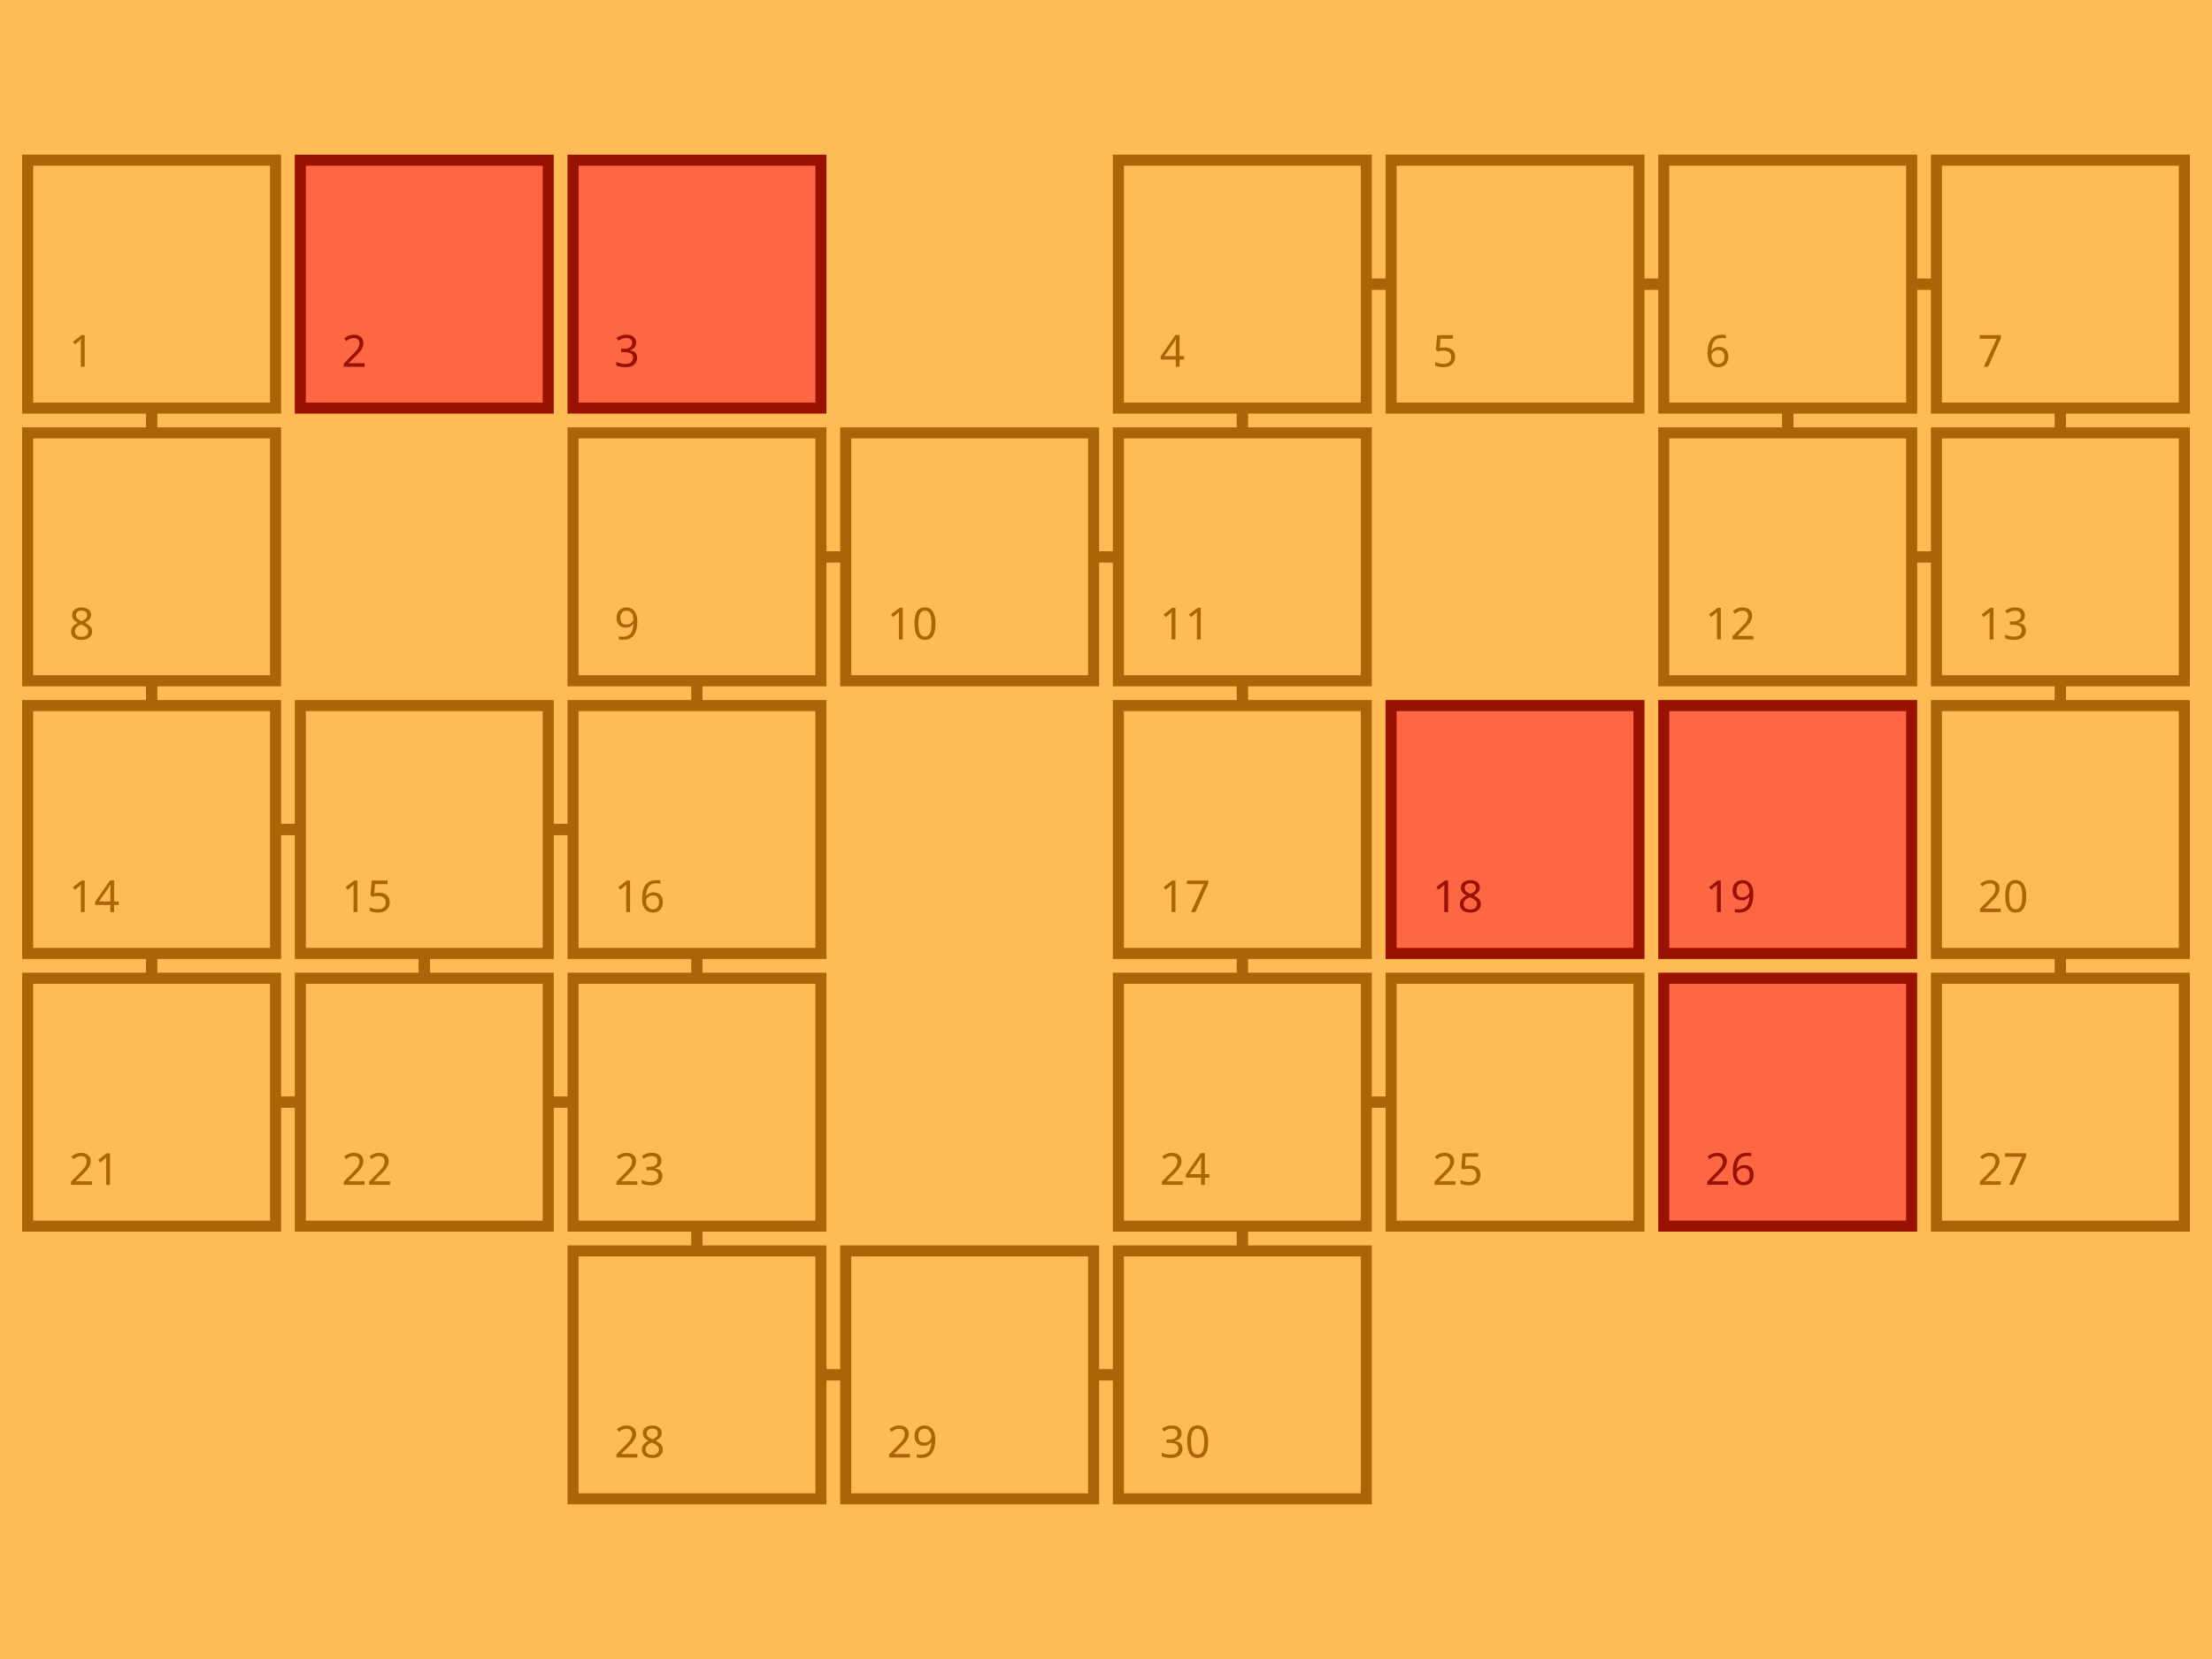
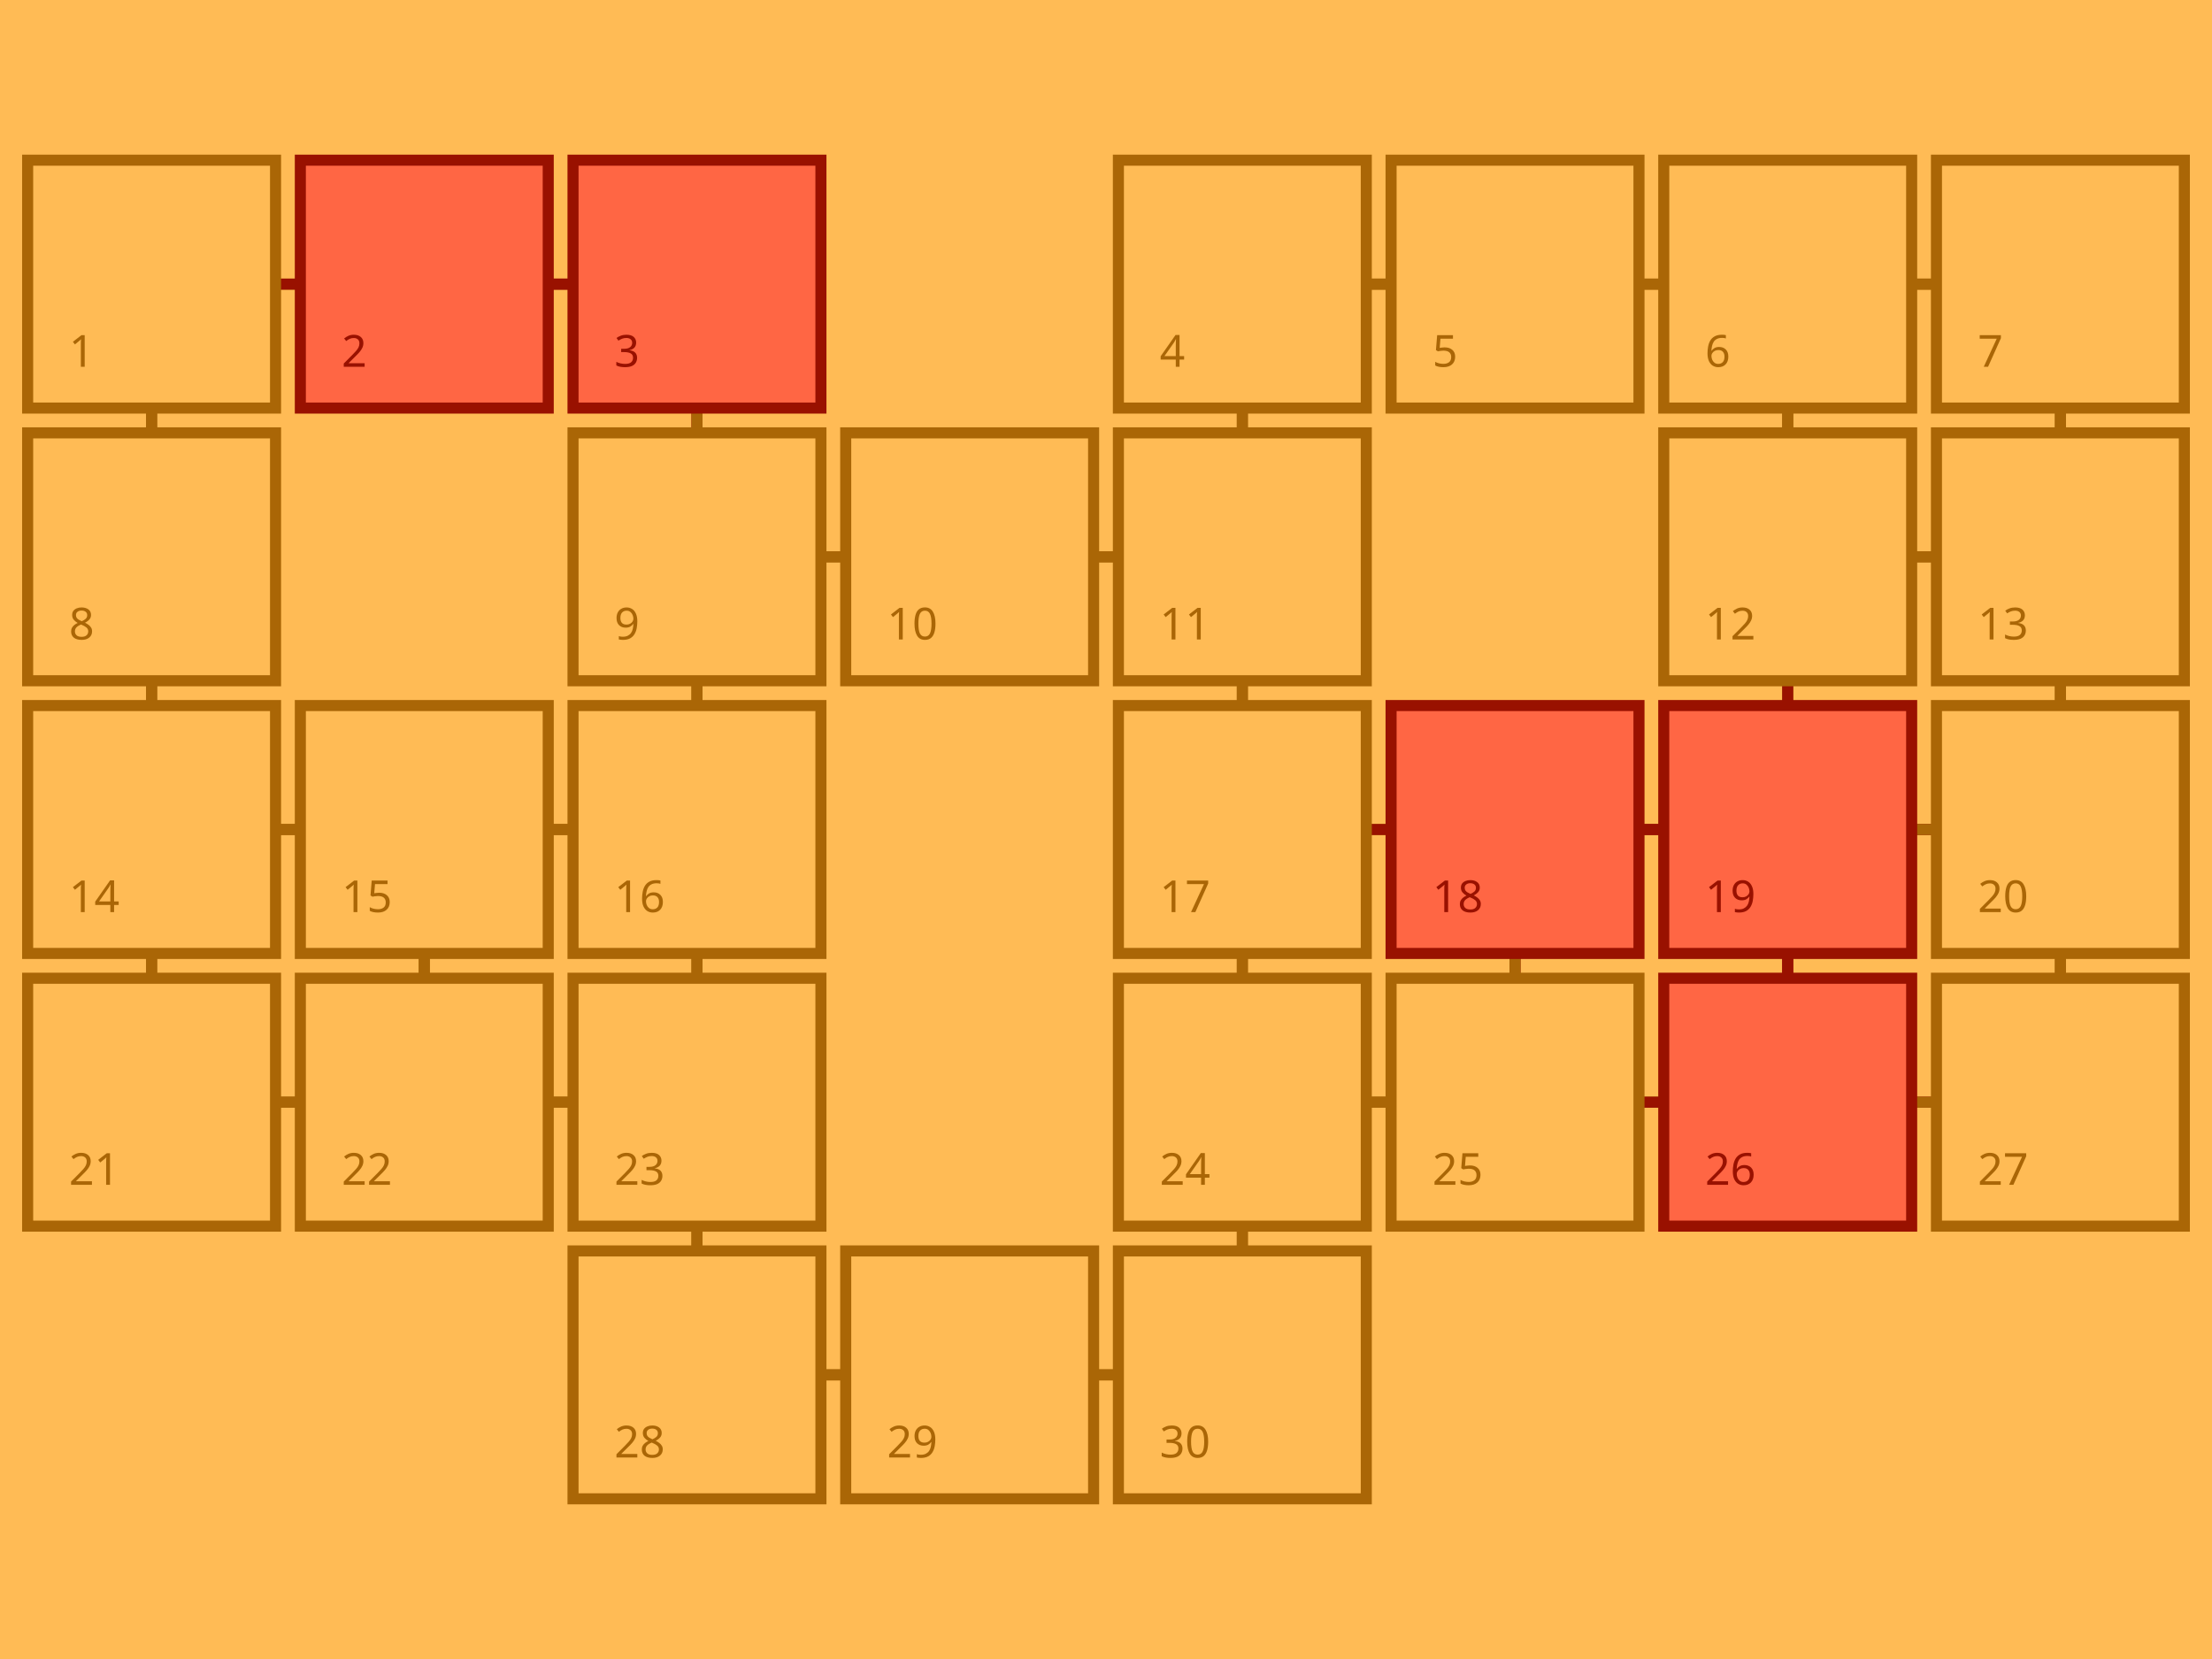
<svg width="800" height="600">
  <polygon points="0,0 0,600 800,600 800,0" fill="#ffbb55" />
  <circle r="4" cx="54.828" cy="102.759" fill="#aa6606" />
  <circle r="4" cx="153.448" cy="102.759" fill="#991100" />
  <circle r="4" cx="252.069" cy="102.759" fill="#991100" />
  <circle r="4" cx="449.31" cy="102.759" fill="#aa6606" />
  <circle r="4" cx="547.931" cy="102.759" fill="#aa6606" />
  <circle r="4" cx="646.552" cy="102.759" fill="#aa6606" />
  <circle r="4" cx="745.172" cy="102.759" fill="#aa6606" />
  <circle r="4" cx="54.828" cy="201.379" fill="#aa6606" />
  <circle r="4" cx="252.069" cy="201.379" fill="#aa6606" />
  <circle r="4" cx="350.69" cy="201.379" fill="#aa6606" />
  <circle r="4" cx="449.31" cy="201.379" fill="#aa6606" />
  <circle r="4" cx="646.552" cy="201.379" fill="#aa6606" />
  <circle r="4" cx="745.172" cy="201.379" fill="#aa6606" />
  <circle r="4" cx="54.828" cy="300.0" fill="#aa6606" />
  <circle r="4" cx="153.448" cy="300.0" fill="#aa6606" />
  <circle r="4" cx="252.069" cy="300.0" fill="#aa6606" />
  <circle r="4" cx="449.31" cy="300.0" fill="#aa6606" />
  <circle r="4" cx="547.931" cy="300.0" fill="#991100" />
  <circle r="4" cx="646.552" cy="300.0" fill="#991100" />
  <circle r="4" cx="745.172" cy="300.0" fill="#aa6606" />
  <circle r="4" cx="54.828" cy="398.621" fill="#aa6606" />
  <circle r="4" cx="153.448" cy="398.621" fill="#aa6606" />
  <circle r="4" cx="252.069" cy="398.621" fill="#aa6606" />
  <circle r="4" cx="449.31" cy="398.621" fill="#aa6606" />
  <circle r="4" cx="547.931" cy="398.621" fill="#aa6606" />
  <circle r="4" cx="646.552" cy="398.621" fill="#991100" />
  <circle r="4" cx="745.172" cy="398.621" fill="#aa6606" />
  <circle r="4" cx="252.069" cy="497.241" fill="#aa6606" />
  <circle r="4" cx="350.69" cy="497.241" fill="#aa6606" />
  <circle r="4" cx="449.31" cy="497.241" fill="#aa6606" />
  <line x1="54.828" y1="102.759" x2="54.828" y2="102.759" style="stroke:#aa6606;stroke-width:4" />
+   <line x1="54.828" y1="102.759" x2="153.448" y2="102.759" style="stroke:#aa6606;stroke-width:4" />
  <line x1="54.828" y1="102.759" x2="54.828" y2="201.379" style="stroke:#aa6606;stroke-width:4" />
+   <line x1="153.448" y1="102.759" x2="54.828" y2="102.759" style="stroke:#991100;stroke-width:4" />
+   <line x1="153.448" y1="102.759" x2="153.448" y2="102.759" style="stroke:#991100;stroke-width:4" />
+   <line x1="153.448" y1="102.759" x2="252.069" y2="102.759" style="stroke:#991100;stroke-width:4" />
+   <line x1="252.069" y1="102.759" x2="153.448" y2="102.759" style="stroke:#991100;stroke-width:4" />
+   <line x1="252.069" y1="102.759" x2="252.069" y2="102.759" style="stroke:#991100;stroke-width:4" />
+   <line x1="252.069" y1="102.759" x2="252.069" y2="201.379" style="stroke:#991100;stroke-width:4" />
  <line x1="449.31" y1="102.759" x2="449.31" y2="102.759" style="stroke:#aa6606;stroke-width:4" />
  <line x1="449.31" y1="102.759" x2="547.931" y2="102.759" style="stroke:#aa6606;stroke-width:4" />
  <line x1="449.31" y1="102.759" x2="449.31" y2="201.379" style="stroke:#aa6606;stroke-width:4" />
  <line x1="547.931" y1="102.759" x2="449.31" y2="102.759" style="stroke:#aa6606;stroke-width:4" />
  <line x1="547.931" y1="102.759" x2="547.931" y2="102.759" style="stroke:#aa6606;stroke-width:4" />
  <line x1="547.931" y1="102.759" x2="646.552" y2="102.759" style="stroke:#aa6606;stroke-width:4" />
  <line x1="646.552" y1="102.759" x2="547.931" y2="102.759" style="stroke:#aa6606;stroke-width:4" />
  <line x1="646.552" y1="102.759" x2="646.552" y2="102.759" style="stroke:#aa6606;stroke-width:4" />
  <line x1="646.552" y1="102.759" x2="745.172" y2="102.759" style="stroke:#aa6606;stroke-width:4" />
  <line x1="646.552" y1="102.759" x2="646.552" y2="201.379" style="stroke:#aa6606;stroke-width:4" />
  <line x1="745.172" y1="102.759" x2="646.552" y2="102.759" style="stroke:#aa6606;stroke-width:4" />
  <line x1="745.172" y1="102.759" x2="745.172" y2="102.759" style="stroke:#aa6606;stroke-width:4" />
  <line x1="745.172" y1="102.759" x2="745.172" y2="201.379" style="stroke:#aa6606;stroke-width:4" />
  <line x1="54.828" y1="201.379" x2="54.828" y2="102.759" style="stroke:#aa6606;stroke-width:4" />
  <line x1="54.828" y1="201.379" x2="54.828" y2="201.379" style="stroke:#aa6606;stroke-width:4" />
  <line x1="54.828" y1="201.379" x2="54.828" y2="300.0" style="stroke:#aa6606;stroke-width:4" />
+   <line x1="252.069" y1="201.379" x2="252.069" y2="102.759" style="stroke:#aa6606;stroke-width:4" />
  <line x1="252.069" y1="201.379" x2="252.069" y2="201.379" style="stroke:#aa6606;stroke-width:4" />
  <line x1="252.069" y1="201.379" x2="350.69" y2="201.379" style="stroke:#aa6606;stroke-width:4" />
  <line x1="252.069" y1="201.379" x2="252.069" y2="300.0" style="stroke:#aa6606;stroke-width:4" />
  <line x1="350.69" y1="201.379" x2="252.069" y2="201.379" style="stroke:#aa6606;stroke-width:4" />
  <line x1="350.69" y1="201.379" x2="350.69" y2="201.379" style="stroke:#aa6606;stroke-width:4" />
  <line x1="350.69" y1="201.379" x2="449.31" y2="201.379" style="stroke:#aa6606;stroke-width:4" />
  <line x1="449.31" y1="201.379" x2="449.31" y2="102.759" style="stroke:#aa6606;stroke-width:4" />
  <line x1="449.31" y1="201.379" x2="350.69" y2="201.379" style="stroke:#aa6606;stroke-width:4" />
  <line x1="449.31" y1="201.379" x2="449.31" y2="201.379" style="stroke:#aa6606;stroke-width:4" />
  <line x1="449.31" y1="201.379" x2="449.31" y2="300.0" style="stroke:#aa6606;stroke-width:4" />
  <line x1="646.552" y1="201.379" x2="646.552" y2="102.759" style="stroke:#aa6606;stroke-width:4" />
  <line x1="646.552" y1="201.379" x2="646.552" y2="201.379" style="stroke:#aa6606;stroke-width:4" />
  <line x1="646.552" y1="201.379" x2="745.172" y2="201.379" style="stroke:#aa6606;stroke-width:4" />
+   <line x1="646.552" y1="201.379" x2="646.552" y2="300.0" style="stroke:#aa6606;stroke-width:4" />
  <line x1="745.172" y1="201.379" x2="745.172" y2="102.759" style="stroke:#aa6606;stroke-width:4" />
  <line x1="745.172" y1="201.379" x2="646.552" y2="201.379" style="stroke:#aa6606;stroke-width:4" />
  <line x1="745.172" y1="201.379" x2="745.172" y2="201.379" style="stroke:#aa6606;stroke-width:4" />
  <line x1="745.172" y1="201.379" x2="745.172" y2="300.0" style="stroke:#aa6606;stroke-width:4" />
  <line x1="54.828" y1="300.0" x2="54.828" y2="201.379" style="stroke:#aa6606;stroke-width:4" />
  <line x1="54.828" y1="300.0" x2="54.828" y2="300.0" style="stroke:#aa6606;stroke-width:4" />
  <line x1="54.828" y1="300.0" x2="153.448" y2="300.0" style="stroke:#aa6606;stroke-width:4" />
  <line x1="54.828" y1="300.0" x2="54.828" y2="398.621" style="stroke:#aa6606;stroke-width:4" />
  <line x1="153.448" y1="300.0" x2="54.828" y2="300.0" style="stroke:#aa6606;stroke-width:4" />
  <line x1="153.448" y1="300.0" x2="153.448" y2="300.0" style="stroke:#aa6606;stroke-width:4" />
  <line x1="153.448" y1="300.0" x2="252.069" y2="300.0" style="stroke:#aa6606;stroke-width:4" />
  <line x1="153.448" y1="300.0" x2="153.448" y2="398.621" style="stroke:#aa6606;stroke-width:4" />
  <line x1="252.069" y1="300.0" x2="252.069" y2="201.379" style="stroke:#aa6606;stroke-width:4" />
  <line x1="252.069" y1="300.0" x2="153.448" y2="300.0" style="stroke:#aa6606;stroke-width:4" />
  <line x1="252.069" y1="300.0" x2="252.069" y2="300.0" style="stroke:#aa6606;stroke-width:4" />
  <line x1="252.069" y1="300.0" x2="252.069" y2="398.621" style="stroke:#aa6606;stroke-width:4" />
  <line x1="449.31" y1="300.0" x2="449.31" y2="201.379" style="stroke:#aa6606;stroke-width:4" />
  <line x1="449.31" y1="300.0" x2="449.31" y2="300.0" style="stroke:#aa6606;stroke-width:4" />
+   <line x1="449.31" y1="300.0" x2="547.931" y2="300.0" style="stroke:#aa6606;stroke-width:4" />
  <line x1="449.31" y1="300.0" x2="449.31" y2="398.621" style="stroke:#aa6606;stroke-width:4" />
+   <line x1="547.931" y1="300.0" x2="449.31" y2="300.0" style="stroke:#991100;stroke-width:4" />
+   <line x1="547.931" y1="300.0" x2="547.931" y2="300.0" style="stroke:#991100;stroke-width:4" />
+   <line x1="547.931" y1="300.0" x2="646.552" y2="300.0" style="stroke:#991100;stroke-width:4" />
+   <line x1="547.931" y1="300.0" x2="547.931" y2="398.621" style="stroke:#991100;stroke-width:4" />
+   <line x1="646.552" y1="300.0" x2="646.552" y2="201.379" style="stroke:#991100;stroke-width:4" />
+   <line x1="646.552" y1="300.0" x2="547.931" y2="300.0" style="stroke:#991100;stroke-width:4" />
+   <line x1="646.552" y1="300.0" x2="646.552" y2="300.0" style="stroke:#991100;stroke-width:4" />
+   <line x1="646.552" y1="300.0" x2="745.172" y2="300.0" style="stroke:#991100;stroke-width:4" />
+   <line x1="646.552" y1="300.0" x2="646.552" y2="398.621" style="stroke:#991100;stroke-width:4" />
  <line x1="745.172" y1="300.0" x2="745.172" y2="201.379" style="stroke:#aa6606;stroke-width:4" />
+   <line x1="745.172" y1="300.0" x2="646.552" y2="300.0" style="stroke:#aa6606;stroke-width:4" />
  <line x1="745.172" y1="300.0" x2="745.172" y2="300.0" style="stroke:#aa6606;stroke-width:4" />
  <line x1="745.172" y1="300.0" x2="745.172" y2="398.621" style="stroke:#aa6606;stroke-width:4" />
  <line x1="54.828" y1="398.621" x2="54.828" y2="300.0" style="stroke:#aa6606;stroke-width:4" />
  <line x1="54.828" y1="398.621" x2="54.828" y2="398.621" style="stroke:#aa6606;stroke-width:4" />
  <line x1="54.828" y1="398.621" x2="153.448" y2="398.621" style="stroke:#aa6606;stroke-width:4" />
  <line x1="153.448" y1="398.621" x2="153.448" y2="300.0" style="stroke:#aa6606;stroke-width:4" />
  <line x1="153.448" y1="398.621" x2="54.828" y2="398.621" style="stroke:#aa6606;stroke-width:4" />
  <line x1="153.448" y1="398.621" x2="153.448" y2="398.621" style="stroke:#aa6606;stroke-width:4" />
  <line x1="153.448" y1="398.621" x2="252.069" y2="398.621" style="stroke:#aa6606;stroke-width:4" />
  <line x1="252.069" y1="398.621" x2="252.069" y2="300.0" style="stroke:#aa6606;stroke-width:4" />
  <line x1="252.069" y1="398.621" x2="153.448" y2="398.621" style="stroke:#aa6606;stroke-width:4" />
  <line x1="252.069" y1="398.621" x2="252.069" y2="398.621" style="stroke:#aa6606;stroke-width:4" />
  <line x1="252.069" y1="398.621" x2="252.069" y2="497.241" style="stroke:#aa6606;stroke-width:4" />
  <line x1="449.31" y1="398.621" x2="449.31" y2="300.0" style="stroke:#aa6606;stroke-width:4" />
  <line x1="449.31" y1="398.621" x2="449.31" y2="398.621" style="stroke:#aa6606;stroke-width:4" />
  <line x1="449.31" y1="398.621" x2="547.931" y2="398.621" style="stroke:#aa6606;stroke-width:4" />
  <line x1="449.31" y1="398.621" x2="449.31" y2="497.241" style="stroke:#aa6606;stroke-width:4" />
+   <line x1="547.931" y1="398.621" x2="547.931" y2="300.0" style="stroke:#aa6606;stroke-width:4" />
  <line x1="547.931" y1="398.621" x2="449.31" y2="398.621" style="stroke:#aa6606;stroke-width:4" />
  <line x1="547.931" y1="398.621" x2="547.931" y2="398.621" style="stroke:#aa6606;stroke-width:4" />
+   <line x1="547.931" y1="398.621" x2="646.552" y2="398.621" style="stroke:#aa6606;stroke-width:4" />
+   <line x1="646.552" y1="398.621" x2="646.552" y2="300.0" style="stroke:#991100;stroke-width:4" />
+   <line x1="646.552" y1="398.621" x2="547.931" y2="398.621" style="stroke:#991100;stroke-width:4" />
+   <line x1="646.552" y1="398.621" x2="646.552" y2="398.621" style="stroke:#991100;stroke-width:4" />
+   <line x1="646.552" y1="398.621" x2="745.172" y2="398.621" style="stroke:#991100;stroke-width:4" />
  <line x1="745.172" y1="398.621" x2="745.172" y2="300.0" style="stroke:#aa6606;stroke-width:4" />
+   <line x1="745.172" y1="398.621" x2="646.552" y2="398.621" style="stroke:#aa6606;stroke-width:4" />
  <line x1="745.172" y1="398.621" x2="745.172" y2="398.621" style="stroke:#aa6606;stroke-width:4" />
  <line x1="252.069" y1="497.241" x2="252.069" y2="398.621" style="stroke:#aa6606;stroke-width:4" />
  <line x1="252.069" y1="497.241" x2="252.069" y2="497.241" style="stroke:#aa6606;stroke-width:4" />
  <line x1="252.069" y1="497.241" x2="350.69" y2="497.241" style="stroke:#aa6606;stroke-width:4" />
  <line x1="350.69" y1="497.241" x2="252.069" y2="497.241" style="stroke:#aa6606;stroke-width:4" />
  <line x1="350.69" y1="497.241" x2="350.69" y2="497.241" style="stroke:#aa6606;stroke-width:4" />
  <line x1="350.69" y1="497.241" x2="449.31" y2="497.241" style="stroke:#aa6606;stroke-width:4" />
  <line x1="449.31" y1="497.241" x2="449.31" y2="398.621" style="stroke:#aa6606;stroke-width:4" />
  <line x1="449.31" y1="497.241" x2="350.69" y2="497.241" style="stroke:#aa6606;stroke-width:4" />
  <line x1="449.31" y1="497.241" x2="449.31" y2="497.241" style="stroke:#aa6606;stroke-width:4" />
  <polygon points="10.0,57.931 99.655,57.931 99.655,147.586 10.0,147.586" style="fill:#ffbb55;stroke:#aa6606;stroke-width:4" />
  <polygon points="108.621,57.931 198.276,57.931 198.276,147.586 108.621,147.586" style="fill:#ff6644;stroke:#991100;stroke-width:4" />
  <polygon points="207.241,57.931 296.897,57.931 296.897,147.586 207.241,147.586" style="fill:#ff6644;stroke:#991100;stroke-width:4" />
  <polygon points="404.483,57.931 494.138,57.931 494.138,147.586 404.483,147.586" style="fill:#ffbb55;stroke:#aa6606;stroke-width:4" />
  <polygon points="503.103,57.931 592.759,57.931 592.759,147.586 503.103,147.586" style="fill:#ffbb55;stroke:#aa6606;stroke-width:4" />
  <polygon points="601.724,57.931 691.379,57.931 691.379,147.586 601.724,147.586" style="fill:#ffbb55;stroke:#aa6606;stroke-width:4" />
  <polygon points="700.345,57.931 790.0,57.931 790.0,147.586 700.345,147.586" style="fill:#ffbb55;stroke:#aa6606;stroke-width:4" />
  <polygon points="10.0,156.552 99.655,156.552 99.655,246.207 10.0,246.207" style="fill:#ffbb55;stroke:#aa6606;stroke-width:4" />
  <polygon points="207.241,156.552 296.897,156.552 296.897,246.207 207.241,246.207" style="fill:#ffbb55;stroke:#aa6606;stroke-width:4" />
  <polygon points="305.862,156.552 395.517,156.552 395.517,246.207 305.862,246.207" style="fill:#ffbb55;stroke:#aa6606;stroke-width:4" />
  <polygon points="404.483,156.552 494.138,156.552 494.138,246.207 404.483,246.207" style="fill:#ffbb55;stroke:#aa6606;stroke-width:4" />
  <polygon points="601.724,156.552 691.379,156.552 691.379,246.207 601.724,246.207" style="fill:#ffbb55;stroke:#aa6606;stroke-width:4" />
  <polygon points="700.345,156.552 790.0,156.552 790.0,246.207 700.345,246.207" style="fill:#ffbb55;stroke:#aa6606;stroke-width:4" />
  <polygon points="10.0,255.172 99.655,255.172 99.655,344.828 10.0,344.828" style="fill:#ffbb55;stroke:#aa6606;stroke-width:4" />
  <polygon points="108.621,255.172 198.276,255.172 198.276,344.828 108.621,344.828" style="fill:#ffbb55;stroke:#aa6606;stroke-width:4" />
  <polygon points="207.241,255.172 296.897,255.172 296.897,344.828 207.241,344.828" style="fill:#ffbb55;stroke:#aa6606;stroke-width:4" />
  <polygon points="404.483,255.172 494.138,255.172 494.138,344.828 404.483,344.828" style="fill:#ffbb55;stroke:#aa6606;stroke-width:4" />
  <polygon points="503.103,255.172 592.759,255.172 592.759,344.828 503.103,344.828" style="fill:#ff6644;stroke:#991100;stroke-width:4" />
  <polygon points="601.724,255.172 691.379,255.172 691.379,344.828 601.724,344.828" style="fill:#ff6644;stroke:#991100;stroke-width:4" />
  <polygon points="700.345,255.172 790.0,255.172 790.0,344.828 700.345,344.828" style="fill:#ffbb55;stroke:#aa6606;stroke-width:4" />
  <polygon points="10.0,353.793 99.655,353.793 99.655,443.448 10.0,443.448" style="fill:#ffbb55;stroke:#aa6606;stroke-width:4" />
  <polygon points="108.621,353.793 198.276,353.793 198.276,443.448 108.621,443.448" style="fill:#ffbb55;stroke:#aa6606;stroke-width:4" />
  <polygon points="207.241,353.793 296.897,353.793 296.897,443.448 207.241,443.448" style="fill:#ffbb55;stroke:#aa6606;stroke-width:4" />
  <polygon points="404.483,353.793 494.138,353.793 494.138,443.448 404.483,443.448" style="fill:#ffbb55;stroke:#aa6606;stroke-width:4" />
  <polygon points="503.103,353.793 592.759,353.793 592.759,443.448 503.103,443.448" style="fill:#ffbb55;stroke:#aa6606;stroke-width:4" />
  <polygon points="601.724,353.793 691.379,353.793 691.379,443.448 601.724,443.448" style="fill:#ff6644;stroke:#991100;stroke-width:4" />
  <polygon points="700.345,353.793 790.0,353.793 790.0,443.448 700.345,443.448" style="fill:#ffbb55;stroke:#aa6606;stroke-width:4" />
  <polygon points="207.241,452.414 296.897,452.414 296.897,542.069 207.241,542.069" style="fill:#ffbb55;stroke:#aa6606;stroke-width:4" />
  <polygon points="305.862,452.414 395.517,452.414 395.517,542.069 305.862,542.069" style="fill:#ffbb55;stroke:#aa6606;stroke-width:4" />
  <polygon points="404.483,452.414 494.138,452.414 494.138,542.069 404.483,542.069" style="fill:#ffbb55;stroke:#aa6606;stroke-width:4" />
  <text x="24.943" y="132.644" fill="#aa6606" font-family="Verdana" font-size="16">1</text>" /&gt;
<text x="123.563" y="132.644" fill="#991100" font-family="Verdana" font-size="16">2</text>" /&gt;
<text x="222.184" y="132.644" fill="#991100" font-family="Verdana" font-size="16">3</text>" /&gt;
<text x="419.425" y="132.644" fill="#aa6606" font-family="Verdana" font-size="16">4</text>" /&gt;
<text x="518.046" y="132.644" fill="#aa6606" font-family="Verdana" font-size="16">5</text>" /&gt;
<text x="616.667" y="132.644" fill="#aa6606" font-family="Verdana" font-size="16">6</text>" /&gt;
<text x="715.287" y="132.644" fill="#aa6606" font-family="Verdana" font-size="16">7</text>" /&gt;
<text x="24.943" y="231.264" fill="#aa6606" font-family="Verdana" font-size="16">8</text>" /&gt;
<text x="222.184" y="231.264" fill="#aa6606" font-family="Verdana" font-size="16">9</text>" /&gt;
<text x="320.805" y="231.264" fill="#aa6606" font-family="Verdana" font-size="16">10</text>" /&gt;
<text x="419.425" y="231.264" fill="#aa6606" font-family="Verdana" font-size="16">11</text>" /&gt;
<text x="616.667" y="231.264" fill="#aa6606" font-family="Verdana" font-size="16">12</text>" /&gt;
<text x="715.287" y="231.264" fill="#aa6606" font-family="Verdana" font-size="16">13</text>" /&gt;
<text x="24.943" y="329.885" fill="#aa6606" font-family="Verdana" font-size="16">14</text>" /&gt;
<text x="123.563" y="329.885" fill="#aa6606" font-family="Verdana" font-size="16">15</text>" /&gt;
<text x="222.184" y="329.885" fill="#aa6606" font-family="Verdana" font-size="16">16</text>" /&gt;
<text x="419.425" y="329.885" fill="#aa6606" font-family="Verdana" font-size="16">17</text>" /&gt;
<text x="518.046" y="329.885" fill="#991100" font-family="Verdana" font-size="16">18</text>" /&gt;
<text x="616.667" y="329.885" fill="#991100" font-family="Verdana" font-size="16">19</text>" /&gt;
<text x="715.287" y="329.885" fill="#aa6606" font-family="Verdana" font-size="16">20</text>" /&gt;
<text x="24.943" y="428.506" fill="#aa6606" font-family="Verdana" font-size="16">21</text>" /&gt;
<text x="123.563" y="428.506" fill="#aa6606" font-family="Verdana" font-size="16">22</text>" /&gt;
<text x="222.184" y="428.506" fill="#aa6606" font-family="Verdana" font-size="16">23</text>" /&gt;
<text x="419.425" y="428.506" fill="#aa6606" font-family="Verdana" font-size="16">24</text>" /&gt;
<text x="518.046" y="428.506" fill="#aa6606" font-family="Verdana" font-size="16">25</text>" /&gt;
<text x="616.667" y="428.506" fill="#991100" font-family="Verdana" font-size="16">26</text>" /&gt;
<text x="715.287" y="428.506" fill="#aa6606" font-family="Verdana" font-size="16">27</text>" /&gt;
<text x="222.184" y="527.126" fill="#aa6606" font-family="Verdana" font-size="16">28</text>" /&gt;
<text x="320.805" y="527.126" fill="#aa6606" font-family="Verdana" font-size="16">29</text>" /&gt;
<text x="419.425" y="527.126" fill="#aa6606" font-family="Verdana" font-size="16">30</text>" /&gt;
</svg>
